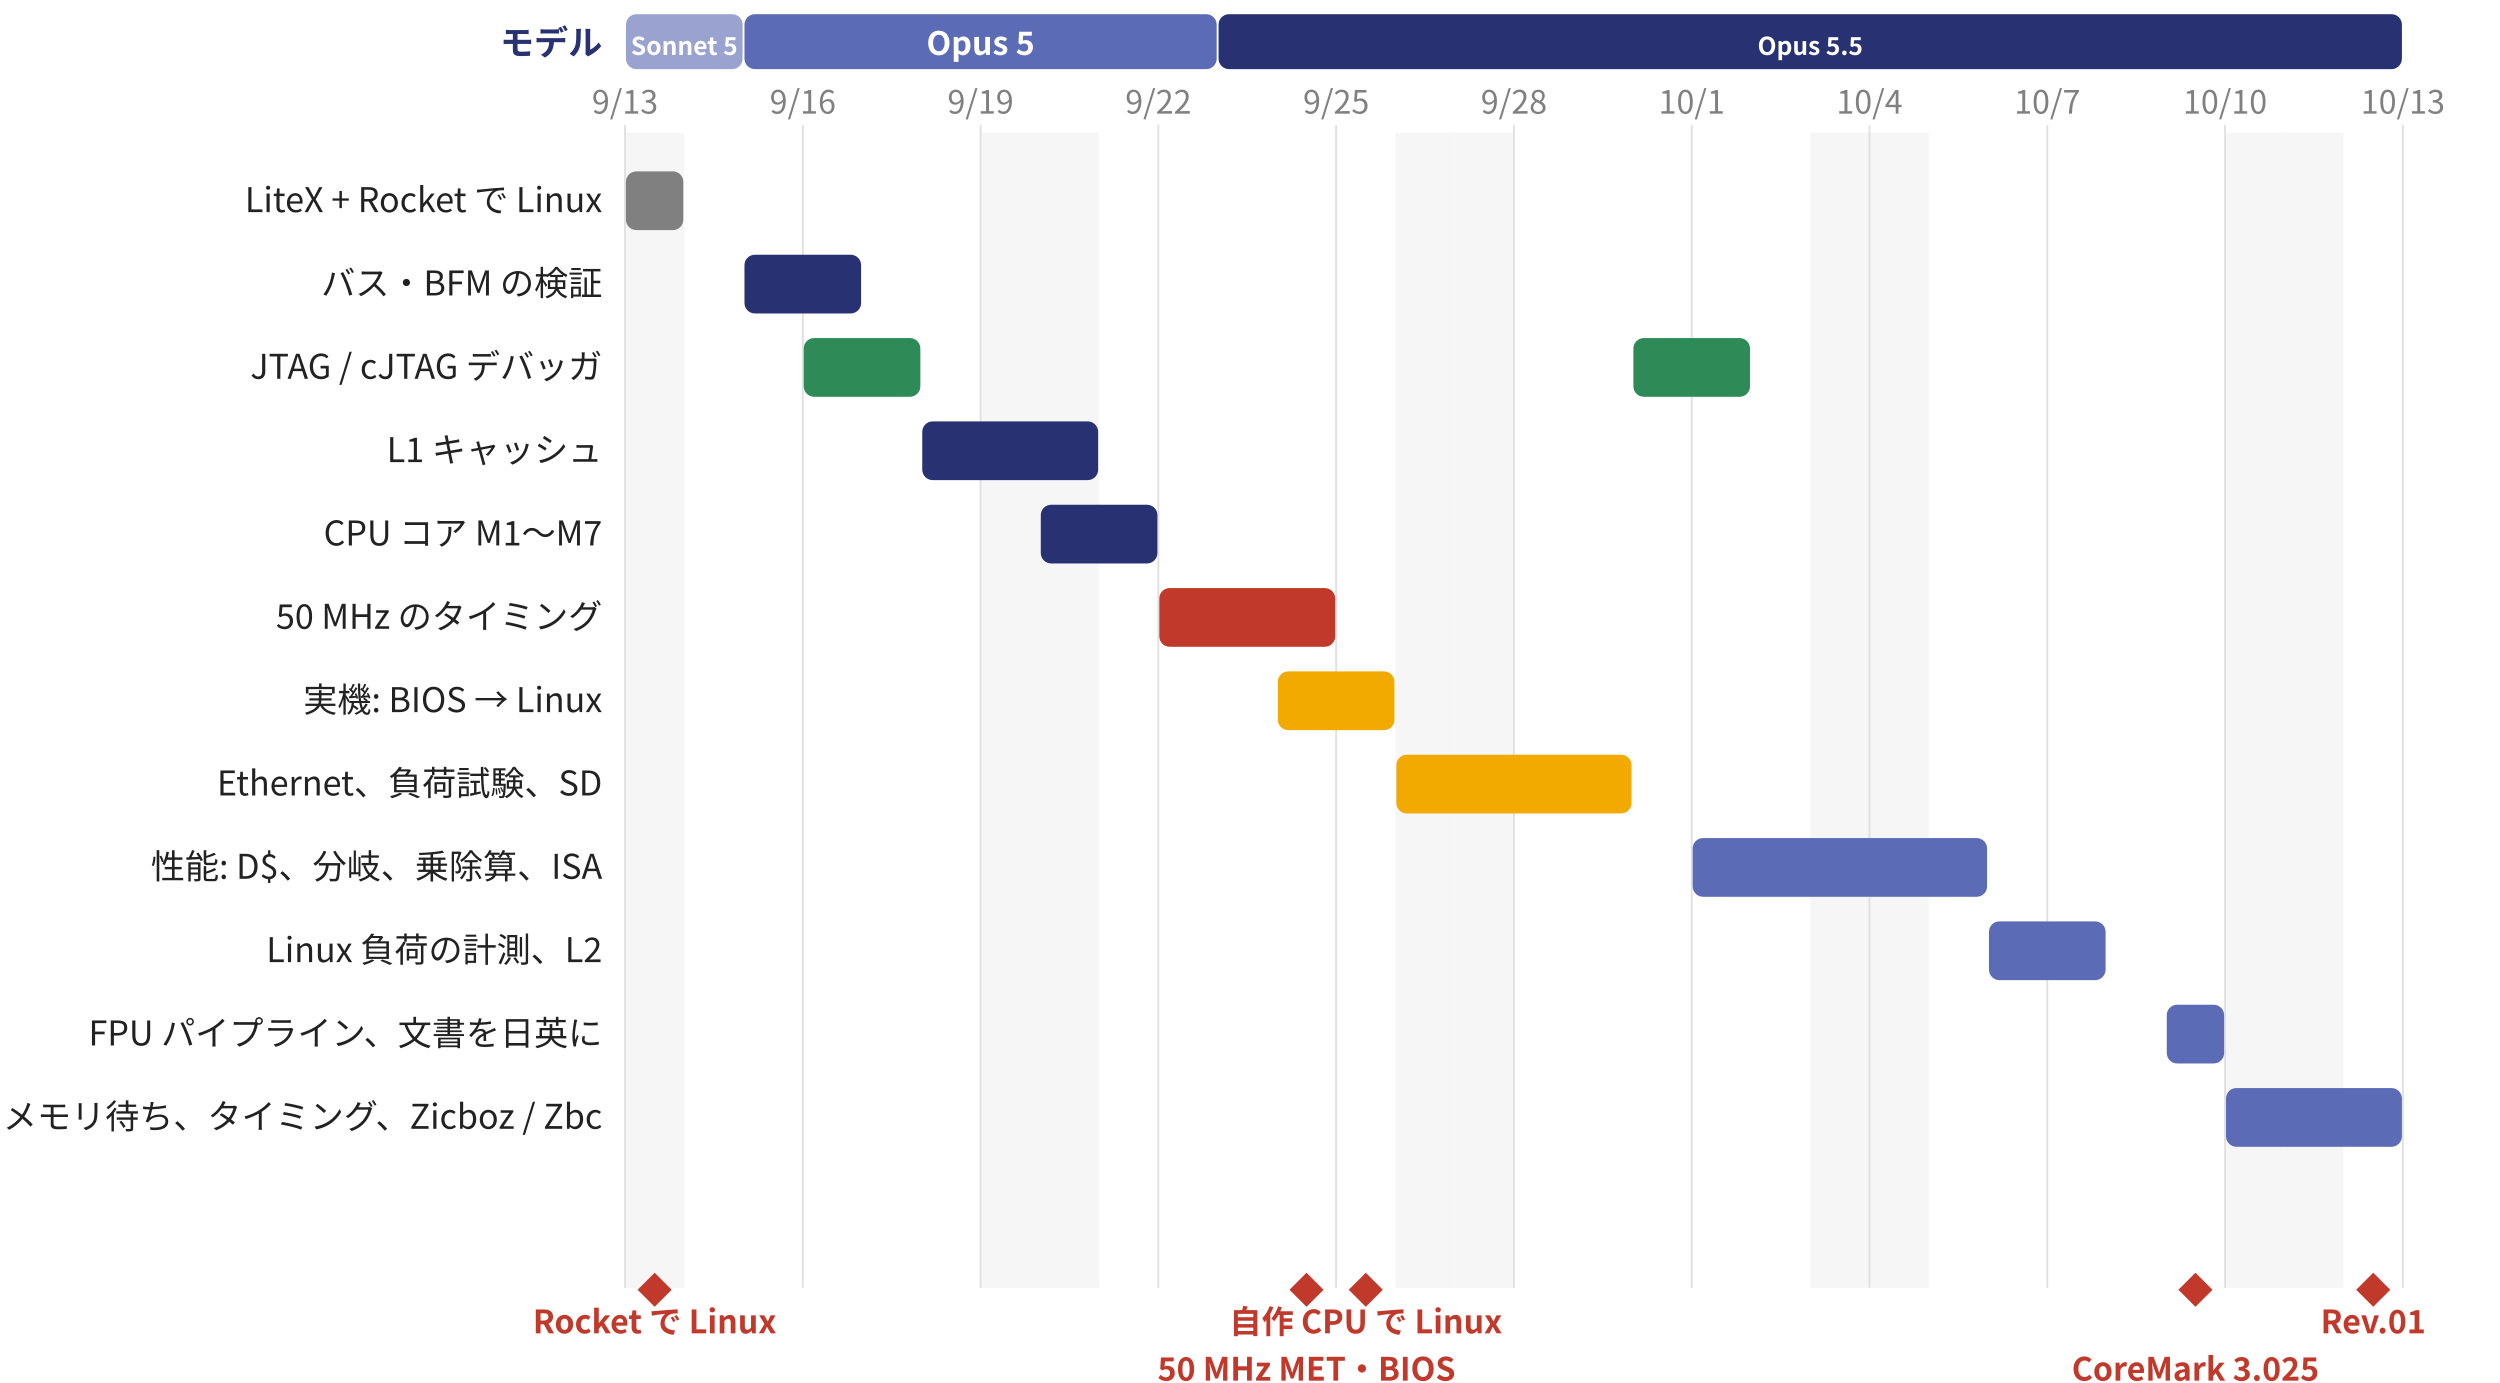
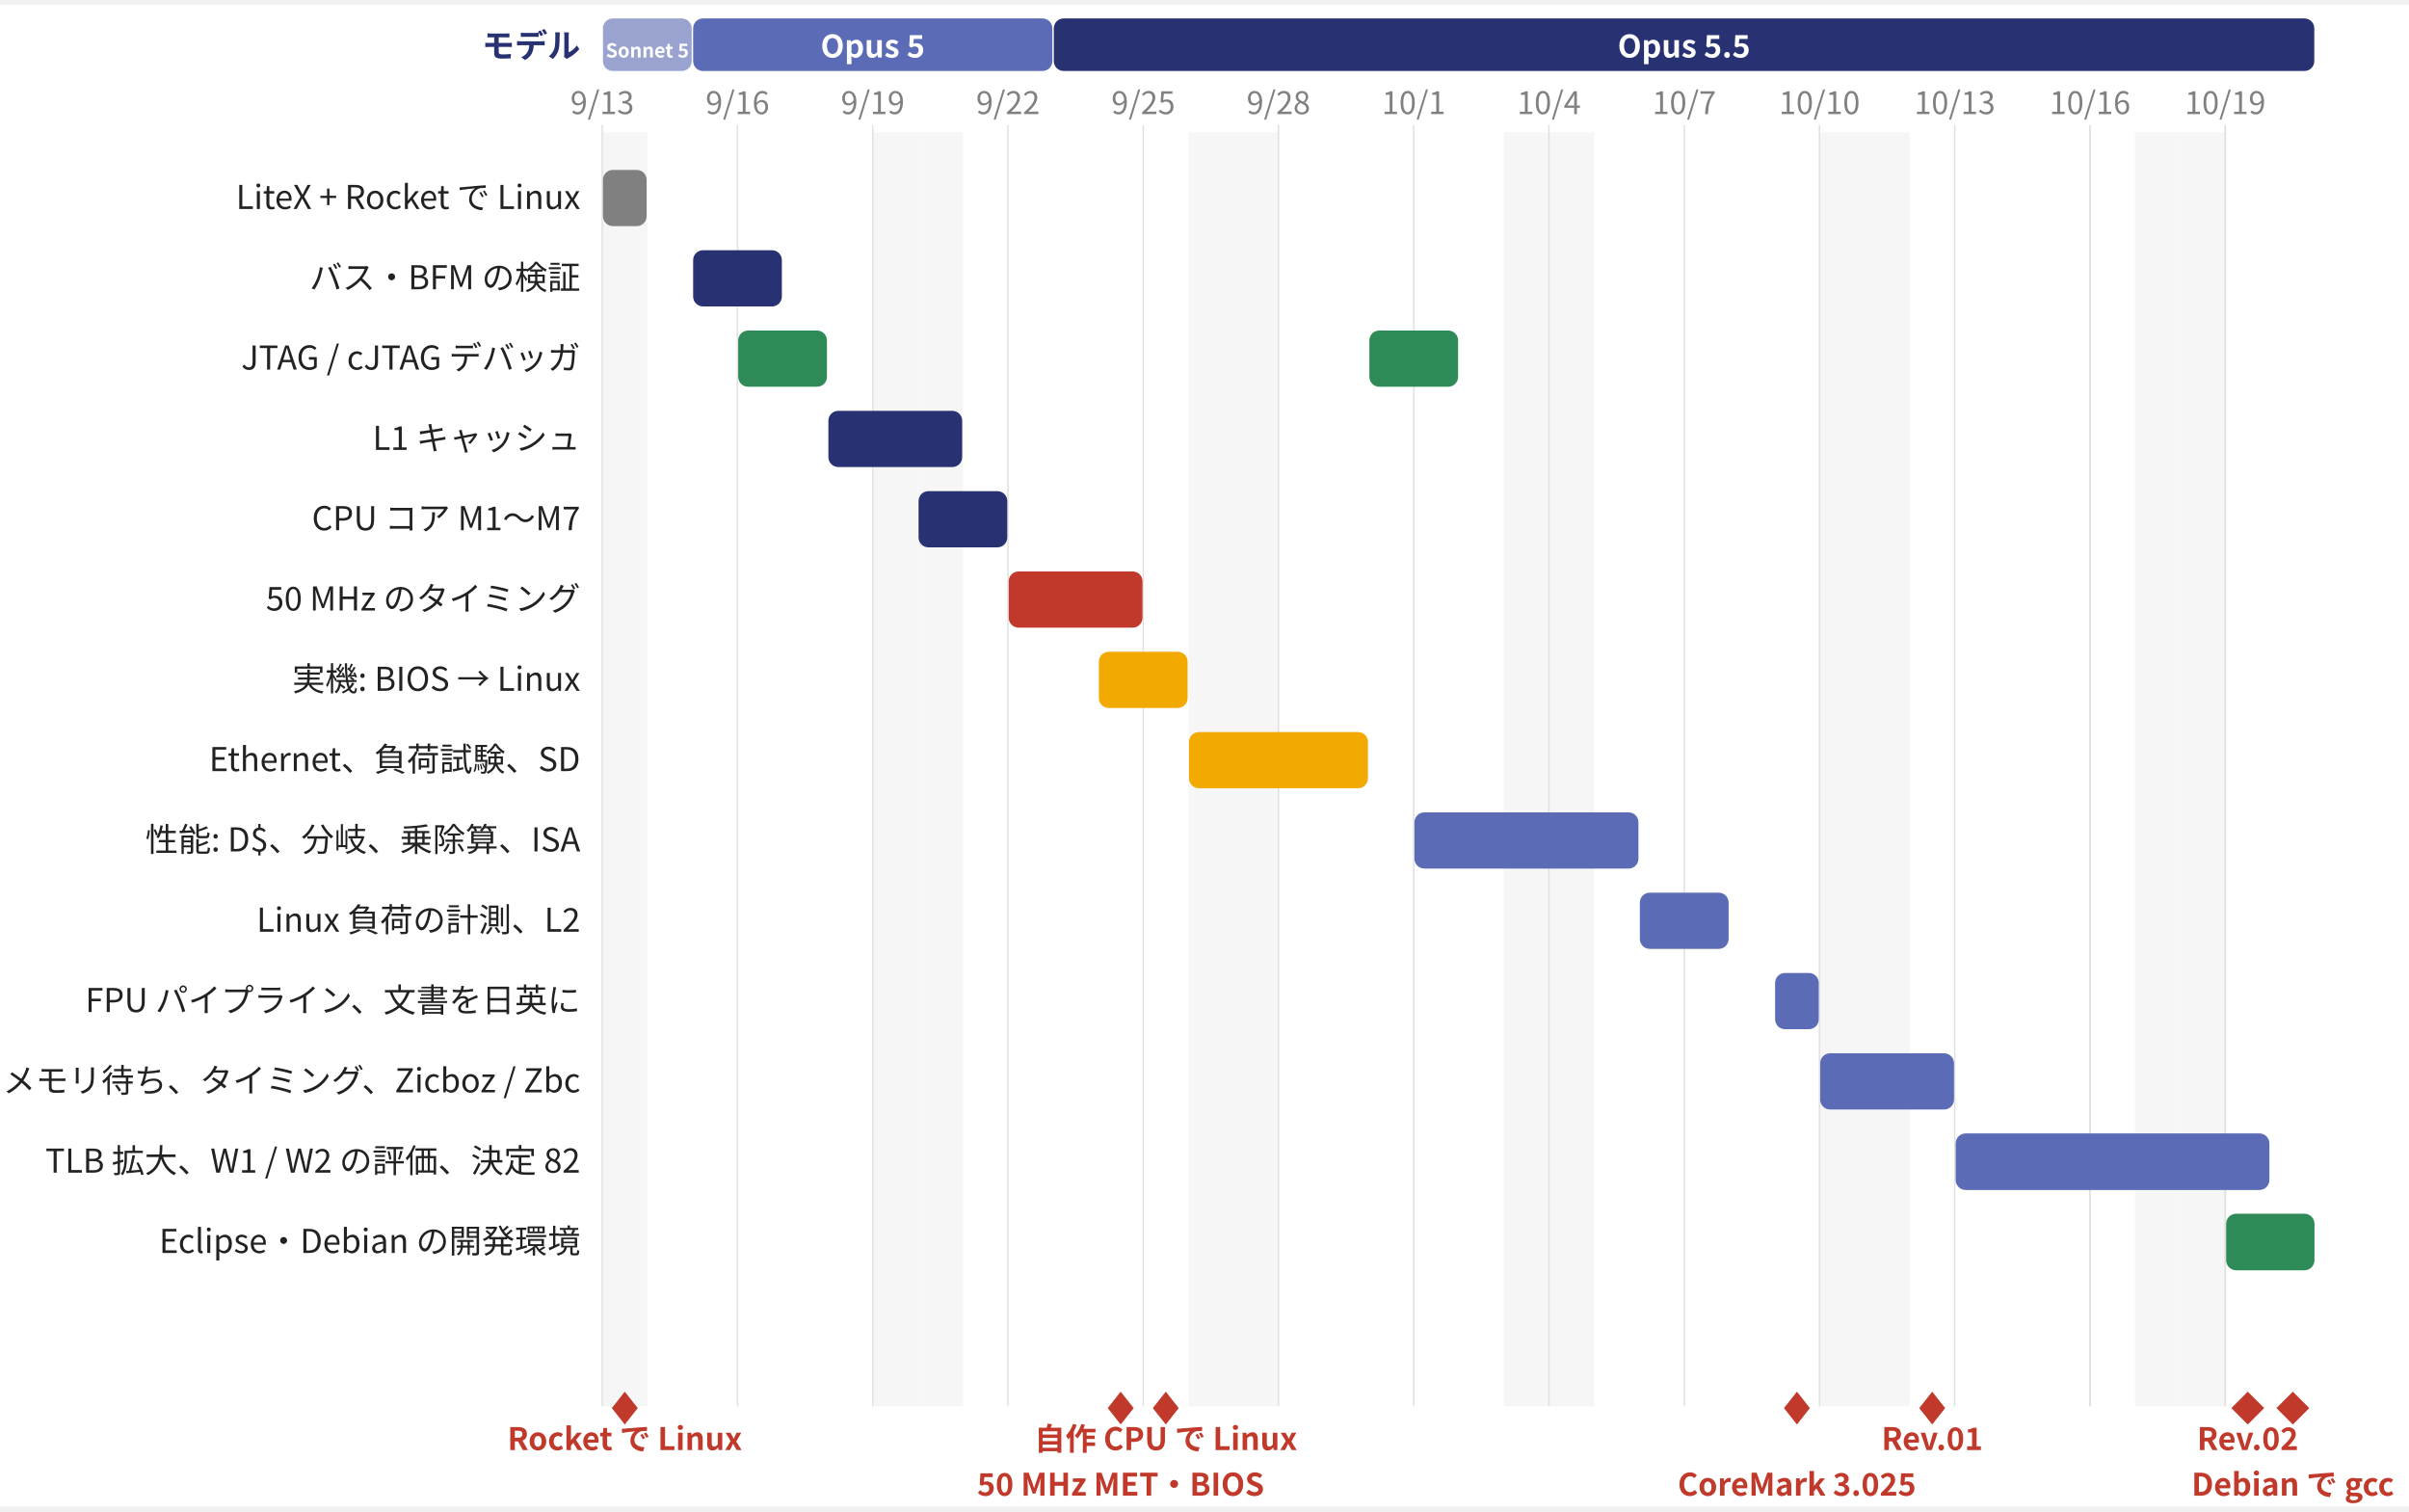
- <svg xmlns="http://www.w3.org/2000/svg" width="26.4cm" height="14.6cm" viewBox="0 0 1320 730">
-   <rect x="0" y="0" width="1320" height="730" fill="#FFFFFF" />
-   <rect x="330.0" y="70" width="31.29" height="610" rx="0" fill="#F6F6F6" stroke="none" stroke-width="0" />
+ <svg xmlns="http://www.w3.org/2000/svg" width="26.4cm" height="16.56cm" viewBox="0 0 1320 823">
+   <rect x="0" y="0" width="1320" height="823" fill="#FFFFFF" />
+   <rect x="1169.898" y="70" width="24.703" height="698" rx="0" fill="#F6F6F6" stroke="none" stroke-width="0" />
+   <rect x="1194.601" y="70" width="24.703" height="698" rx="0" fill="#F6F6F6" stroke="none" stroke-width="0" />
+   <rect x="330.0" y="70" width="24.703" height="698" rx="0" fill="#F6F6F6" stroke="none" stroke-width="0.0" />
  <text x="330.0" y="60" font-family="'Noto Sans CJK JP', 'Noto Sans', 'Hiragino Sans', sans-serif" font-size="17" text-anchor="middle" font-weight="normal" fill="#808080">9/13</text>
-   <line x1="330.0" y1="66" x2="330.0" y2="680" stroke="#E0E0E0" stroke-width="1" />
-   <text x="423.871" y="60" font-family="'Noto Sans CJK JP', 'Noto Sans', 'Hiragino Sans', sans-serif" font-size="17" text-anchor="middle" font-weight="normal" fill="#808080">9/16</text>
-   <line x1="423.871" y1="66" x2="423.871" y2="680" stroke="#E0E0E0" stroke-width="1" />
-   <rect x="517.742" y="70" width="31.29" height="610" rx="0" fill="#F6F6F6" stroke="none" stroke-width="0" />
-   <text x="517.742" y="60" font-family="'Noto Sans CJK JP', 'Noto Sans', 'Hiragino Sans', sans-serif" font-size="17" text-anchor="middle" font-weight="normal" fill="#808080">9/19</text>
-   <line x1="517.742" y1="66" x2="517.742" y2="680" stroke="#E0E0E0" stroke-width="1" />
-   <rect x="549.032" y="70" width="31.29" height="610" rx="0" fill="#F6F6F6" stroke="none" stroke-width="0" />
-   <text x="611.613" y="60" font-family="'Noto Sans CJK JP', 'Noto Sans', 'Hiragino Sans', sans-serif" font-size="17" text-anchor="middle" font-weight="normal" fill="#808080">9/22</text>
-   <line x1="611.613" y1="66" x2="611.613" y2="680" stroke="#E0E0E0" stroke-width="1" />
-   <text x="705.484" y="60" font-family="'Noto Sans CJK JP', 'Noto Sans', 'Hiragino Sans', sans-serif" font-size="17" text-anchor="middle" font-weight="normal" fill="#808080">9/25</text>
-   <line x1="705.484" y1="66" x2="705.484" y2="680" stroke="#E0E0E0" stroke-width="1" />
-   <rect x="736.774" y="70" width="31.29" height="610" rx="0" fill="#F6F6F6" stroke="none" stroke-width="0" />
-   <rect x="768.065" y="70" width="31.29" height="610" rx="0" fill="#F6F6F6" stroke="none" stroke-width="0" />
-   <text x="799.355" y="60" font-family="'Noto Sans CJK JP', 'Noto Sans', 'Hiragino Sans', sans-serif" font-size="17" text-anchor="middle" font-weight="normal" fill="#808080">9/28</text>
-   <line x1="799.355" y1="66" x2="799.355" y2="680" stroke="#E0E0E0" stroke-width="1" />
-   <text x="893.226" y="60" font-family="'Noto Sans CJK JP', 'Noto Sans', 'Hiragino Sans', sans-serif" font-size="17" text-anchor="middle" font-weight="normal" fill="#808080">10/1</text>
-   <line x1="893.226" y1="66" x2="893.226" y2="680" stroke="#E0E0E0" stroke-width="1" />
-   <rect x="955.806" y="70" width="31.29" height="610" rx="0" fill="#F6F6F6" stroke="none" stroke-width="0" />
-   <rect x="987.097" y="70" width="31.29" height="610" rx="0" fill="#F6F6F6" stroke="none" stroke-width="0" />
-   <text x="987.097" y="60" font-family="'Noto Sans CJK JP', 'Noto Sans', 'Hiragino Sans', sans-serif" font-size="17" text-anchor="middle" font-weight="normal" fill="#808080">10/4</text>
-   <line x1="987.097" y1="66" x2="987.097" y2="680" stroke="#E0E0E0" stroke-width="1" />
-   <text x="1080.968" y="60" font-family="'Noto Sans CJK JP', 'Noto Sans', 'Hiragino Sans', sans-serif" font-size="17" text-anchor="middle" font-weight="normal" fill="#808080">10/7</text>
-   <line x1="1080.968" y1="66" x2="1080.968" y2="680" stroke="#E0E0E0" stroke-width="1" />
-   <rect x="1174.839" y="70" width="31.29" height="610" rx="0" fill="#F6F6F6" stroke="none" stroke-width="0" />
-   <text x="1174.839" y="60" font-family="'Noto Sans CJK JP', 'Noto Sans', 'Hiragino Sans', sans-serif" font-size="17" text-anchor="middle" font-weight="normal" fill="#808080">10/10</text>
-   <line x1="1174.839" y1="66" x2="1174.839" y2="680" stroke="#E0E0E0" stroke-width="1" />
-   <rect x="1206.129" y="70" width="31.29" height="610" rx="0" fill="#F6F6F6" stroke="none" stroke-width="0" />
-   <text x="1268.71" y="60" font-family="'Noto Sans CJK JP', 'Noto Sans', 'Hiragino Sans', sans-serif" font-size="17" text-anchor="middle" font-weight="normal" fill="#808080">10/13</text>
-   <line x1="1268.71" y1="66" x2="1268.71" y2="680" stroke="#E0E0E0" stroke-width="1" />
+   <line x1="330.0" y1="66" x2="330.0" y2="768" stroke="#E0E0E0" stroke-width="0.789" />
+   <text x="404.109" y="60" font-family="'Noto Sans CJK JP', 'Noto Sans', 'Hiragino Sans', sans-serif" font-size="17" text-anchor="middle" font-weight="normal" fill="#808080">9/16</text>
+   <line x1="404.109" y1="66" x2="404.109" y2="768" stroke="#E0E0E0" stroke-width="0.789" />
+   <rect x="478.217" y="70" width="24.703" height="698" rx="0" fill="#F6F6F6" stroke="none" stroke-width="0.0" />
+   <text x="478.217" y="60" font-family="'Noto Sans CJK JP', 'Noto Sans', 'Hiragino Sans', sans-serif" font-size="17" text-anchor="middle" font-weight="normal" fill="#808080">9/19</text>
+   <line x1="478.217" y1="66" x2="478.217" y2="768" stroke="#E0E0E0" stroke-width="0.789" />
+   <rect x="502.92" y="70" width="24.703" height="698" rx="0" fill="#F6F6F6" stroke="none" stroke-width="0.0" />
+   <text x="552.326" y="60" font-family="'Noto Sans CJK JP', 'Noto Sans', 'Hiragino Sans', sans-serif" font-size="17" text-anchor="middle" font-weight="normal" fill="#808080">9/22</text>
+   <line x1="552.326" y1="66" x2="552.326" y2="768" stroke="#E0E0E0" stroke-width="0.789" />
+   <text x="626.435" y="60" font-family="'Noto Sans CJK JP', 'Noto Sans', 'Hiragino Sans', sans-serif" font-size="17" text-anchor="middle" font-weight="normal" fill="#808080">9/25</text>
+   <line x1="626.435" y1="66" x2="626.435" y2="768" stroke="#E0E0E0" stroke-width="0.789" />
+   <rect x="651.138" y="70" width="24.703" height="698" rx="0" fill="#F6F6F6" stroke="none" stroke-width="0.0" />
+   <rect x="675.84" y="70" width="24.703" height="698" rx="0" fill="#F6F6F6" stroke="none" stroke-width="0.0" />
+   <text x="700.543" y="60" font-family="'Noto Sans CJK JP', 'Noto Sans', 'Hiragino Sans', sans-serif" font-size="17" text-anchor="middle" font-weight="normal" fill="#808080">9/28</text>
+   <line x1="700.543" y1="66" x2="700.543" y2="768" stroke="#E0E0E0" stroke-width="0.789" />
+   <text x="774.652" y="60" font-family="'Noto Sans CJK JP', 'Noto Sans', 'Hiragino Sans', sans-serif" font-size="17" text-anchor="middle" font-weight="normal" fill="#808080">10/1</text>
+   <line x1="774.652" y1="66" x2="774.652" y2="768" stroke="#E0E0E0" stroke-width="0.789" />
+   <rect x="824.058" y="70" width="24.703" height="698" rx="0" fill="#F6F6F6" stroke="none" stroke-width="0.0" />
+   <rect x="848.761" y="70" width="24.703" height="698" rx="0" fill="#F6F6F6" stroke="none" stroke-width="0.0" />
+   <text x="848.761" y="60" font-family="'Noto Sans CJK JP', 'Noto Sans', 'Hiragino Sans', sans-serif" font-size="17" text-anchor="middle" font-weight="normal" fill="#808080">10/4</text>
+   <line x1="848.761" y1="66" x2="848.761" y2="768" stroke="#E0E0E0" stroke-width="0.789" />
+   <text x="922.869" y="60" font-family="'Noto Sans CJK JP', 'Noto Sans', 'Hiragino Sans', sans-serif" font-size="17" text-anchor="middle" font-weight="normal" fill="#808080">10/7</text>
+   <line x1="922.869" y1="66" x2="922.869" y2="768" stroke="#E0E0E0" stroke-width="0.789" />
+   <rect x="996.978" y="70" width="24.703" height="698" rx="0" fill="#F6F6F6" stroke="none" stroke-width="0.0" />
+   <text x="996.978" y="60" font-family="'Noto Sans CJK JP', 'Noto Sans', 'Hiragino Sans', sans-serif" font-size="17" text-anchor="middle" font-weight="normal" fill="#808080">10/10</text>
+   <line x1="996.978" y1="66" x2="996.978" y2="768" stroke="#E0E0E0" stroke-width="0.789" />
+   <rect x="1021.681" y="70" width="24.703" height="698" rx="0" fill="#F6F6F6" stroke="none" stroke-width="0.0" />
+   <text x="1071.087" y="60" font-family="'Noto Sans CJK JP', 'Noto Sans', 'Hiragino Sans', sans-serif" font-size="17" text-anchor="middle" font-weight="normal" fill="#808080">10/13</text>
+   <line x1="1071.087" y1="66" x2="1071.087" y2="768" stroke="#E0E0E0" stroke-width="0.789" />
  <text x="318" y="112" font-family="'Noto Sans CJK JP', 'Noto Sans', 'Hiragino Sans', sans-serif" font-size="18" text-anchor="end" font-weight="normal" fill="#222222">LiteX + Rocket で Linux</text>
-   <rect x="331.0" y="91" width="29.29" height="30" rx="5" fill="#808080" stroke="#808080" stroke-width="1" />
+   <rect x="330.789" y="91" width="23.124" height="30" rx="5" fill="#808080" stroke="#808080" stroke-width="0.789" />
  <text x="318" y="156" font-family="'Noto Sans CJK JP', 'Noto Sans', 'Hiragino Sans', sans-serif" font-size="18" text-anchor="end" font-weight="normal" fill="#222222">バス・BFM の検証</text>
-   <rect x="393.581" y="135" width="60.581" height="30" rx="5" fill="#283272" stroke="#283272" stroke-width="1" />
+   <rect x="380.195" y="135" width="47.827" height="30" rx="5" fill="#283272" stroke="#283272" stroke-width="0.789" />
  <text x="318" y="200" font-family="'Noto Sans CJK JP', 'Noto Sans', 'Hiragino Sans', sans-serif" font-size="18" text-anchor="end" font-weight="normal" fill="#222222">JTAG / cJTAG デバッガ</text>
-   <rect x="424.871" y="179" width="60.581" height="30" rx="5" fill="#2E8B57" stroke="#2E8B57" stroke-width="1" />
-   <rect x="862.935" y="179" width="60.581" height="30" rx="5" fill="#2E8B57" stroke="#2E8B57" stroke-width="1" />
+   <rect x="404.898" y="179" width="47.827" height="30" rx="5" fill="#2E8B57" stroke="#2E8B57" stroke-width="0.789" />
+   <rect x="750.739" y="179" width="47.827" height="30" rx="5" fill="#2E8B57" stroke="#2E8B57" stroke-width="0.789" />
  <text x="318" y="244" font-family="'Noto Sans CJK JP', 'Noto Sans', 'Hiragino Sans', sans-serif" font-size="18" text-anchor="end" font-weight="normal" fill="#222222">L1 キャッシュ</text>
-   <rect x="487.452" y="223" width="91.871" height="30" rx="5" fill="#283272" stroke="#283272" stroke-width="1" />
+   <rect x="454.304" y="223" width="72.53" height="30" rx="5" fill="#283272" stroke="#283272" stroke-width="0.789" />
  <text x="318" y="288" font-family="'Noto Sans CJK JP', 'Noto Sans', 'Hiragino Sans', sans-serif" font-size="18" text-anchor="end" font-weight="normal" fill="#222222">CPU コア M1〜M7</text>
-   <rect x="550.032" y="267" width="60.581" height="30" rx="5" fill="#283272" stroke="#283272" stroke-width="1" />
+   <rect x="503.71" y="267" width="47.827" height="30" rx="5" fill="#283272" stroke="#283272" stroke-width="0.789" />
  <text x="318" y="332" font-family="'Noto Sans CJK JP', 'Noto Sans', 'Hiragino Sans', sans-serif" font-size="18" text-anchor="end" font-weight="normal" fill="#222222">50 MHz のタイミング</text>
-   <rect x="612.613" y="311" width="91.871" height="30" rx="5" fill="#C0392B" stroke="#C0392B" stroke-width="1" />
+   <rect x="553.115" y="311" width="72.53" height="30" rx="5" fill="#C0392B" stroke="#C0392B" stroke-width="0.789" />
  <text x="318" y="376" font-family="'Noto Sans CJK JP', 'Noto Sans', 'Hiragino Sans', sans-serif" font-size="18" text-anchor="end" font-weight="normal" fill="#222222">実機: BIOS → Linux</text>
-   <rect x="675.194" y="355" width="60.581" height="30" rx="5" fill="#F2A900" stroke="#F2A900" stroke-width="1" />
+   <rect x="602.521" y="355" width="47.827" height="30" rx="5" fill="#F2A900" stroke="#F2A900" stroke-width="0.789" />
  <text x="318" y="420" font-family="'Noto Sans CJK JP', 'Noto Sans', 'Hiragino Sans', sans-serif" font-size="18" text-anchor="end" font-weight="normal" fill="#222222">Ethernet、負荷試験、SD</text>
-   <rect x="737.774" y="399" width="123.161" height="30" rx="5" fill="#F2A900" stroke="#F2A900" stroke-width="1" />
+   <rect x="651.927" y="399" width="97.233" height="30" rx="5" fill="#F2A900" stroke="#F2A900" stroke-width="0.789" />
  <text x="318" y="464" font-family="'Noto Sans CJK JP', 'Noto Sans', 'Hiragino Sans', sans-serif" font-size="18" text-anchor="end" font-weight="normal" fill="#222222">性能: D$、分岐、乗除算、ISA</text>
-   <rect x="894.226" y="443" width="154.452" height="30" rx="5" fill="#5B6BB5" stroke="#5B6BB5" stroke-width="1" />
+   <rect x="775.441" y="443" width="121.935" height="30" rx="5" fill="#5B6BB5" stroke="#5B6BB5" stroke-width="0.789" />
  <text x="318" y="508" font-family="'Noto Sans CJK JP', 'Noto Sans', 'Hiragino Sans', sans-serif" font-size="18" text-anchor="end" font-weight="normal" fill="#222222">Linux 負荷の計測、L2</text>
-   <rect x="1050.677" y="487" width="60.581" height="30" rx="5" fill="#5B6BB5" stroke="#5B6BB5" stroke-width="1" />
+   <rect x="898.956" y="487" width="47.827" height="30" rx="5" fill="#5B6BB5" stroke="#5B6BB5" stroke-width="0.789" />
  <text x="318" y="552" font-family="'Noto Sans CJK JP', 'Noto Sans', 'Hiragino Sans', sans-serif" font-size="18" text-anchor="end" font-weight="normal" fill="#222222">FPU パイプライン、文書を日英に</text>
-   <rect x="1144.548" y="531" width="29.29" height="30" rx="5" fill="#5B6BB5" stroke="#5B6BB5" stroke-width="1" />
+   <rect x="973.065" y="531" width="23.124" height="30" rx="5" fill="#5B6BB5" stroke="#5B6BB5" stroke-width="0.789" />
  <text x="318" y="596" font-family="'Noto Sans CJK JP', 'Noto Sans', 'Hiragino Sans', sans-serif" font-size="18" text-anchor="end" font-weight="normal" fill="#222222">メモリ待ち、タイミング、Zicboz / Zbc</text>
-   <rect x="1175.839" y="575" width="91.871" height="30" rx="5" fill="#5B6BB5" stroke="#5B6BB5" stroke-width="1" />
-   <polygon points="345.645,672 354.645,681 345.645,690 336.645,681" fill="#C0392B" stroke="none" stroke-width="0" />
-   <text x="345.645" y="704" font-family="'Noto Sans CJK JP', 'Noto Sans', 'Hiragino Sans', sans-serif" font-size="17" text-anchor="middle" font-weight="bold" fill="#C0392B">Rocket で Linux</text>
-   <polygon points="689.839,672 698.839,681 689.839,690 680.839,681" fill="#C0392B" stroke="none" stroke-width="0" />
-   <text x="689.839" y="729" font-family="'Noto Sans CJK JP', 'Noto Sans', 'Hiragino Sans', sans-serif" font-size="17" text-anchor="middle" font-weight="bold" fill="#C0392B">50 MHz MET・BIOS</text>
-   <polygon points="721.129,672 730.129,681 721.129,690 712.129,681" fill="#C0392B" stroke="none" stroke-width="0" />
-   <text x="721.129" y="704" font-family="'Noto Sans CJK JP', 'Noto Sans', 'Hiragino Sans', sans-serif" font-size="17" text-anchor="middle" font-weight="bold" fill="#C0392B">自作 CPU で Linux</text>
-   <polygon points="1159.194,672 1168.194,681 1159.194,690 1150.194,681" fill="#C0392B" stroke="none" stroke-width="0" />
-   <text x="1159.194" y="729" font-family="'Noto Sans CJK JP', 'Noto Sans', 'Hiragino Sans', sans-serif" font-size="17" text-anchor="middle" font-weight="bold" fill="#C0392B">CoreMark 3.025</text>
-   <polygon points="1253.065,672 1262.065,681 1253.065,690 1244.065,681" fill="#C0392B" stroke="none" stroke-width="0" />
-   <text x="1253.065" y="704" font-family="'Noto Sans CJK JP', 'Noto Sans', 'Hiragino Sans', sans-serif" font-size="17" text-anchor="middle" font-weight="bold" fill="#C0392B">Rev.01</text>
-   <rect x="331.0" y="8" width="60.581" height="28" rx="5" fill="#9AA3D0" stroke="#9AA3D0" stroke-width="1" />
-   <text x="361.29" y="29" font-family="'Noto Sans CJK JP', 'Noto Sans', 'Hiragino Sans', sans-serif" font-size="13" text-anchor="middle" font-weight="bold" fill="#FFFFFF">Sonnet 5</text>
-   <rect x="393.581" y="8" width="248.323" height="28" rx="5" fill="#5B6BB5" stroke="#5B6BB5" stroke-width="1" />
-   <text x="517.742" y="29" font-family="'Noto Sans CJK JP', 'Noto Sans', 'Hiragino Sans', sans-serif" font-size="17" text-anchor="middle" font-weight="bold" fill="#FFFFFF">Opus 5</text>
-   <rect x="643.903" y="8" width="623.806" height="28" rx="5" fill="#283272" stroke="#283272" stroke-width="1" />
-   <text x="955.806" y="29" font-family="'Noto Sans CJK JP', 'Noto Sans', 'Hiragino Sans', sans-serif" font-size="13" text-anchor="middle" font-weight="bold" fill="#FFFFFF">Opus 5.5</text>
+   <rect x="997.767" y="575" width="72.53" height="30" rx="5" fill="#5B6BB5" stroke="#5B6BB5" stroke-width="0.789" />
+   <polygon points="342.351,760.0 349.457,769.0 342.351,778.0 335.246,769.0" fill="#C0392B" stroke="none" stroke-width="0" />
+   <text x="342.351" y="792" font-family="'Noto Sans CJK JP', 'Noto Sans', 'Hiragino Sans', sans-serif" font-size="17" text-anchor="middle" font-weight="bold" fill="#C0392B">Rocket で Linux</text>
+   <polygon points="614.083,760.0 621.188,769.0 614.083,778.0 606.978,769.0" fill="#C0392B" stroke="none" stroke-width="0" />
+   <text x="614.083" y="817" font-family="'Noto Sans CJK JP', 'Noto Sans', 'Hiragino Sans', sans-serif" font-size="17" text-anchor="middle" font-weight="bold" fill="#C0392B">50 MHz MET・BIOS</text>
+   <polygon points="638.786,760.0 645.891,769.0 638.786,778.0 631.681,769.0" fill="#C0392B" stroke="none" stroke-width="0" />
+   <text x="638.786" y="792" font-family="'Noto Sans CJK JP', 'Noto Sans', 'Hiragino Sans', sans-serif" font-size="17" text-anchor="middle" font-weight="bold" fill="#C0392B">自作 CPU で Linux</text>
+   <polygon points="984.626,760.0 991.732,769.0 984.626,778.0 977.521,769.0" fill="#C0392B" stroke="none" stroke-width="0" />
+   <text x="984.626" y="817" font-family="'Noto Sans CJK JP', 'Noto Sans', 'Hiragino Sans', sans-serif" font-size="17" text-anchor="middle" font-weight="bold" fill="#C0392B">CoreMark 3.025</text>
+   <polygon points="1058.735,760.0 1065.84,769.0 1058.735,778.0 1051.63,769.0" fill="#C0392B" stroke="none" stroke-width="0" />
+   <text x="1058.735" y="792" font-family="'Noto Sans CJK JP', 'Noto Sans', 'Hiragino Sans', sans-serif" font-size="17" text-anchor="middle" font-weight="bold" fill="#C0392B">Rev.01</text>
+   <rect x="330.789" y="8" width="47.827" height="28" rx="5" fill="#9AA3D0" stroke="#9AA3D0" stroke-width="0.789" />
+   <text x="354.703" y="29" font-family="'Noto Sans CJK JP', 'Noto Sans', 'Hiragino Sans', sans-serif" font-size="10.5" text-anchor="middle" font-weight="bold" fill="#FFFFFF">Sonnet 5</text>
+   <rect x="380.195" y="8" width="196.044" height="28" rx="5" fill="#5B6BB5" stroke="#5B6BB5" stroke-width="0.789" />
+   <text x="478.217" y="29" font-family="'Noto Sans CJK JP', 'Noto Sans', 'Hiragino Sans', sans-serif" font-size="17" text-anchor="middle" font-weight="bold" fill="#FFFFFF">Opus 5</text>
+   <rect x="577.818" y="8" width="689.891" height="28" rx="5" fill="#283272" stroke="#283272" stroke-width="0.789" />
+   <text x="922.764" y="29" font-family="'Noto Sans CJK JP', 'Noto Sans', 'Hiragino Sans', sans-serif" font-size="17" text-anchor="middle" font-weight="bold" fill="#FFFFFF">Opus 5.5</text>
  <text x="318" y="29" font-family="'Noto Sans CJK JP', 'Noto Sans', 'Hiragino Sans', sans-serif" font-size="18" text-anchor="end" font-weight="bold" fill="#283272">モデル</text>
+   <text x="1145.195" y="60" font-family="'Noto Sans CJK JP', 'Noto Sans', 'Hiragino Sans', sans-serif" font-size="17" text-anchor="middle" font-weight="normal" fill="#808080">10/16</text>
+   <line x1="1145.195" y1="66" x2="1145.195" y2="768" stroke="#E0E0E0" stroke-width="1" />
+   <text x="1219.304" y="60" font-family="'Noto Sans CJK JP', 'Noto Sans', 'Hiragino Sans', sans-serif" font-size="17" text-anchor="middle" font-weight="normal" fill="#808080">10/19</text>
+   <line x1="1219.304" y1="66" x2="1219.304" y2="768" stroke="#E0E0E0" stroke-width="1" />
+   <text x="318" y="640" font-family="'Noto Sans CJK JP', 'Noto Sans', 'Hiragino Sans', sans-serif" font-size="18" text-anchor="end" font-weight="normal" fill="#222222">TLB 拡大、W1 / W2 の評価、決定 82</text>
+   <rect x="1072.087" y="619" width="170.92" height="30" rx="5" fill="#5B6BB5" stroke="#5B6BB5" stroke-width="1" />
+   <text x="318" y="684" font-family="'Noto Sans CJK JP', 'Noto Sans', 'Hiragino Sans', sans-serif" font-size="18" text-anchor="end" font-weight="normal" fill="#222222">Eclipse・Debian の開発環境</text>
+   <rect x="1220.304" y="663" width="47.406" height="30" rx="5" fill="#2E8B57" stroke="#2E8B57" stroke-width="1" />
+   <polygon points="1231.655,760 1240.655,769 1231.655,778 1222.655,769" fill="#C0392B" stroke="none" stroke-width="0" />
+   <text x="1231.655" y="792" font-family="'Noto Sans CJK JP', 'Noto Sans', 'Hiragino Sans', sans-serif" font-size="17" text-anchor="middle" font-weight="bold" fill="#C0392B">Rev.02</text>
+   <polygon points="1256.358,760 1265.358,769 1256.358,778 1247.358,769" fill="#C0392B" stroke="none" stroke-width="0" />
+   <text x="1256.358" y="817" font-family="'Noto Sans CJK JP', 'Noto Sans', 'Hiragino Sans', sans-serif" font-size="17" text-anchor="middle" font-weight="bold" fill="#C0392B">Debian で gcc</text>
</svg>
